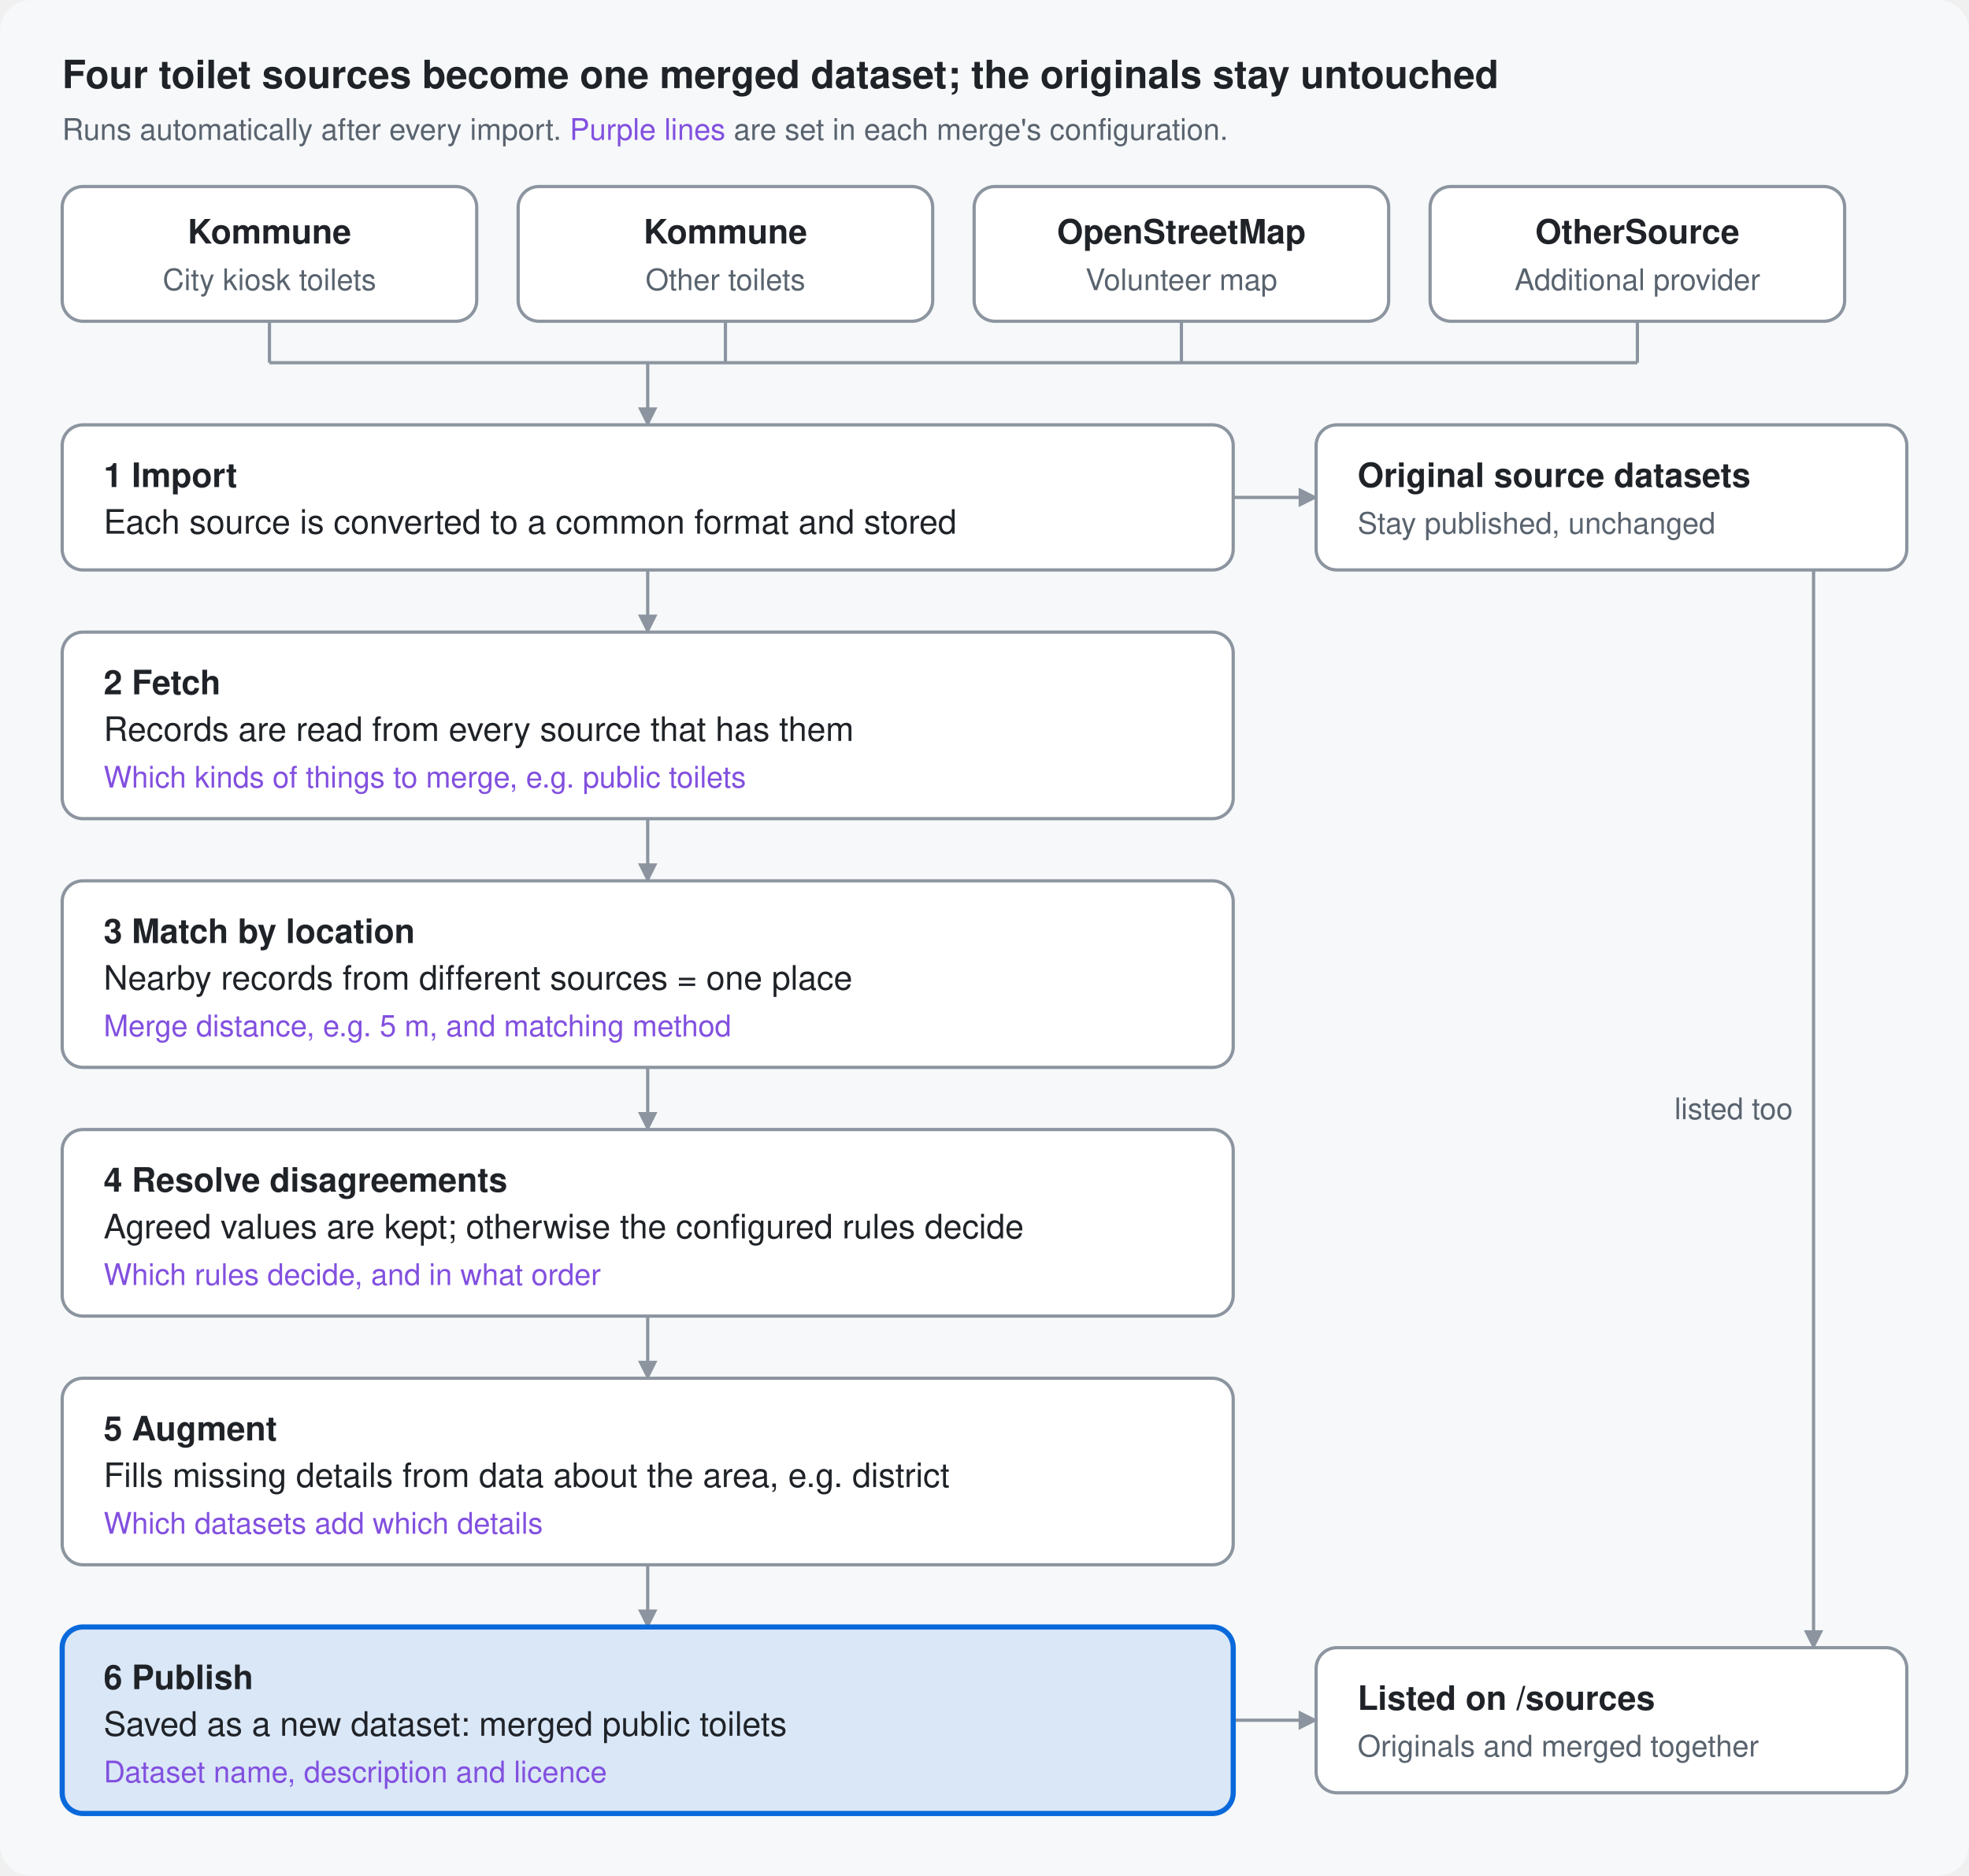
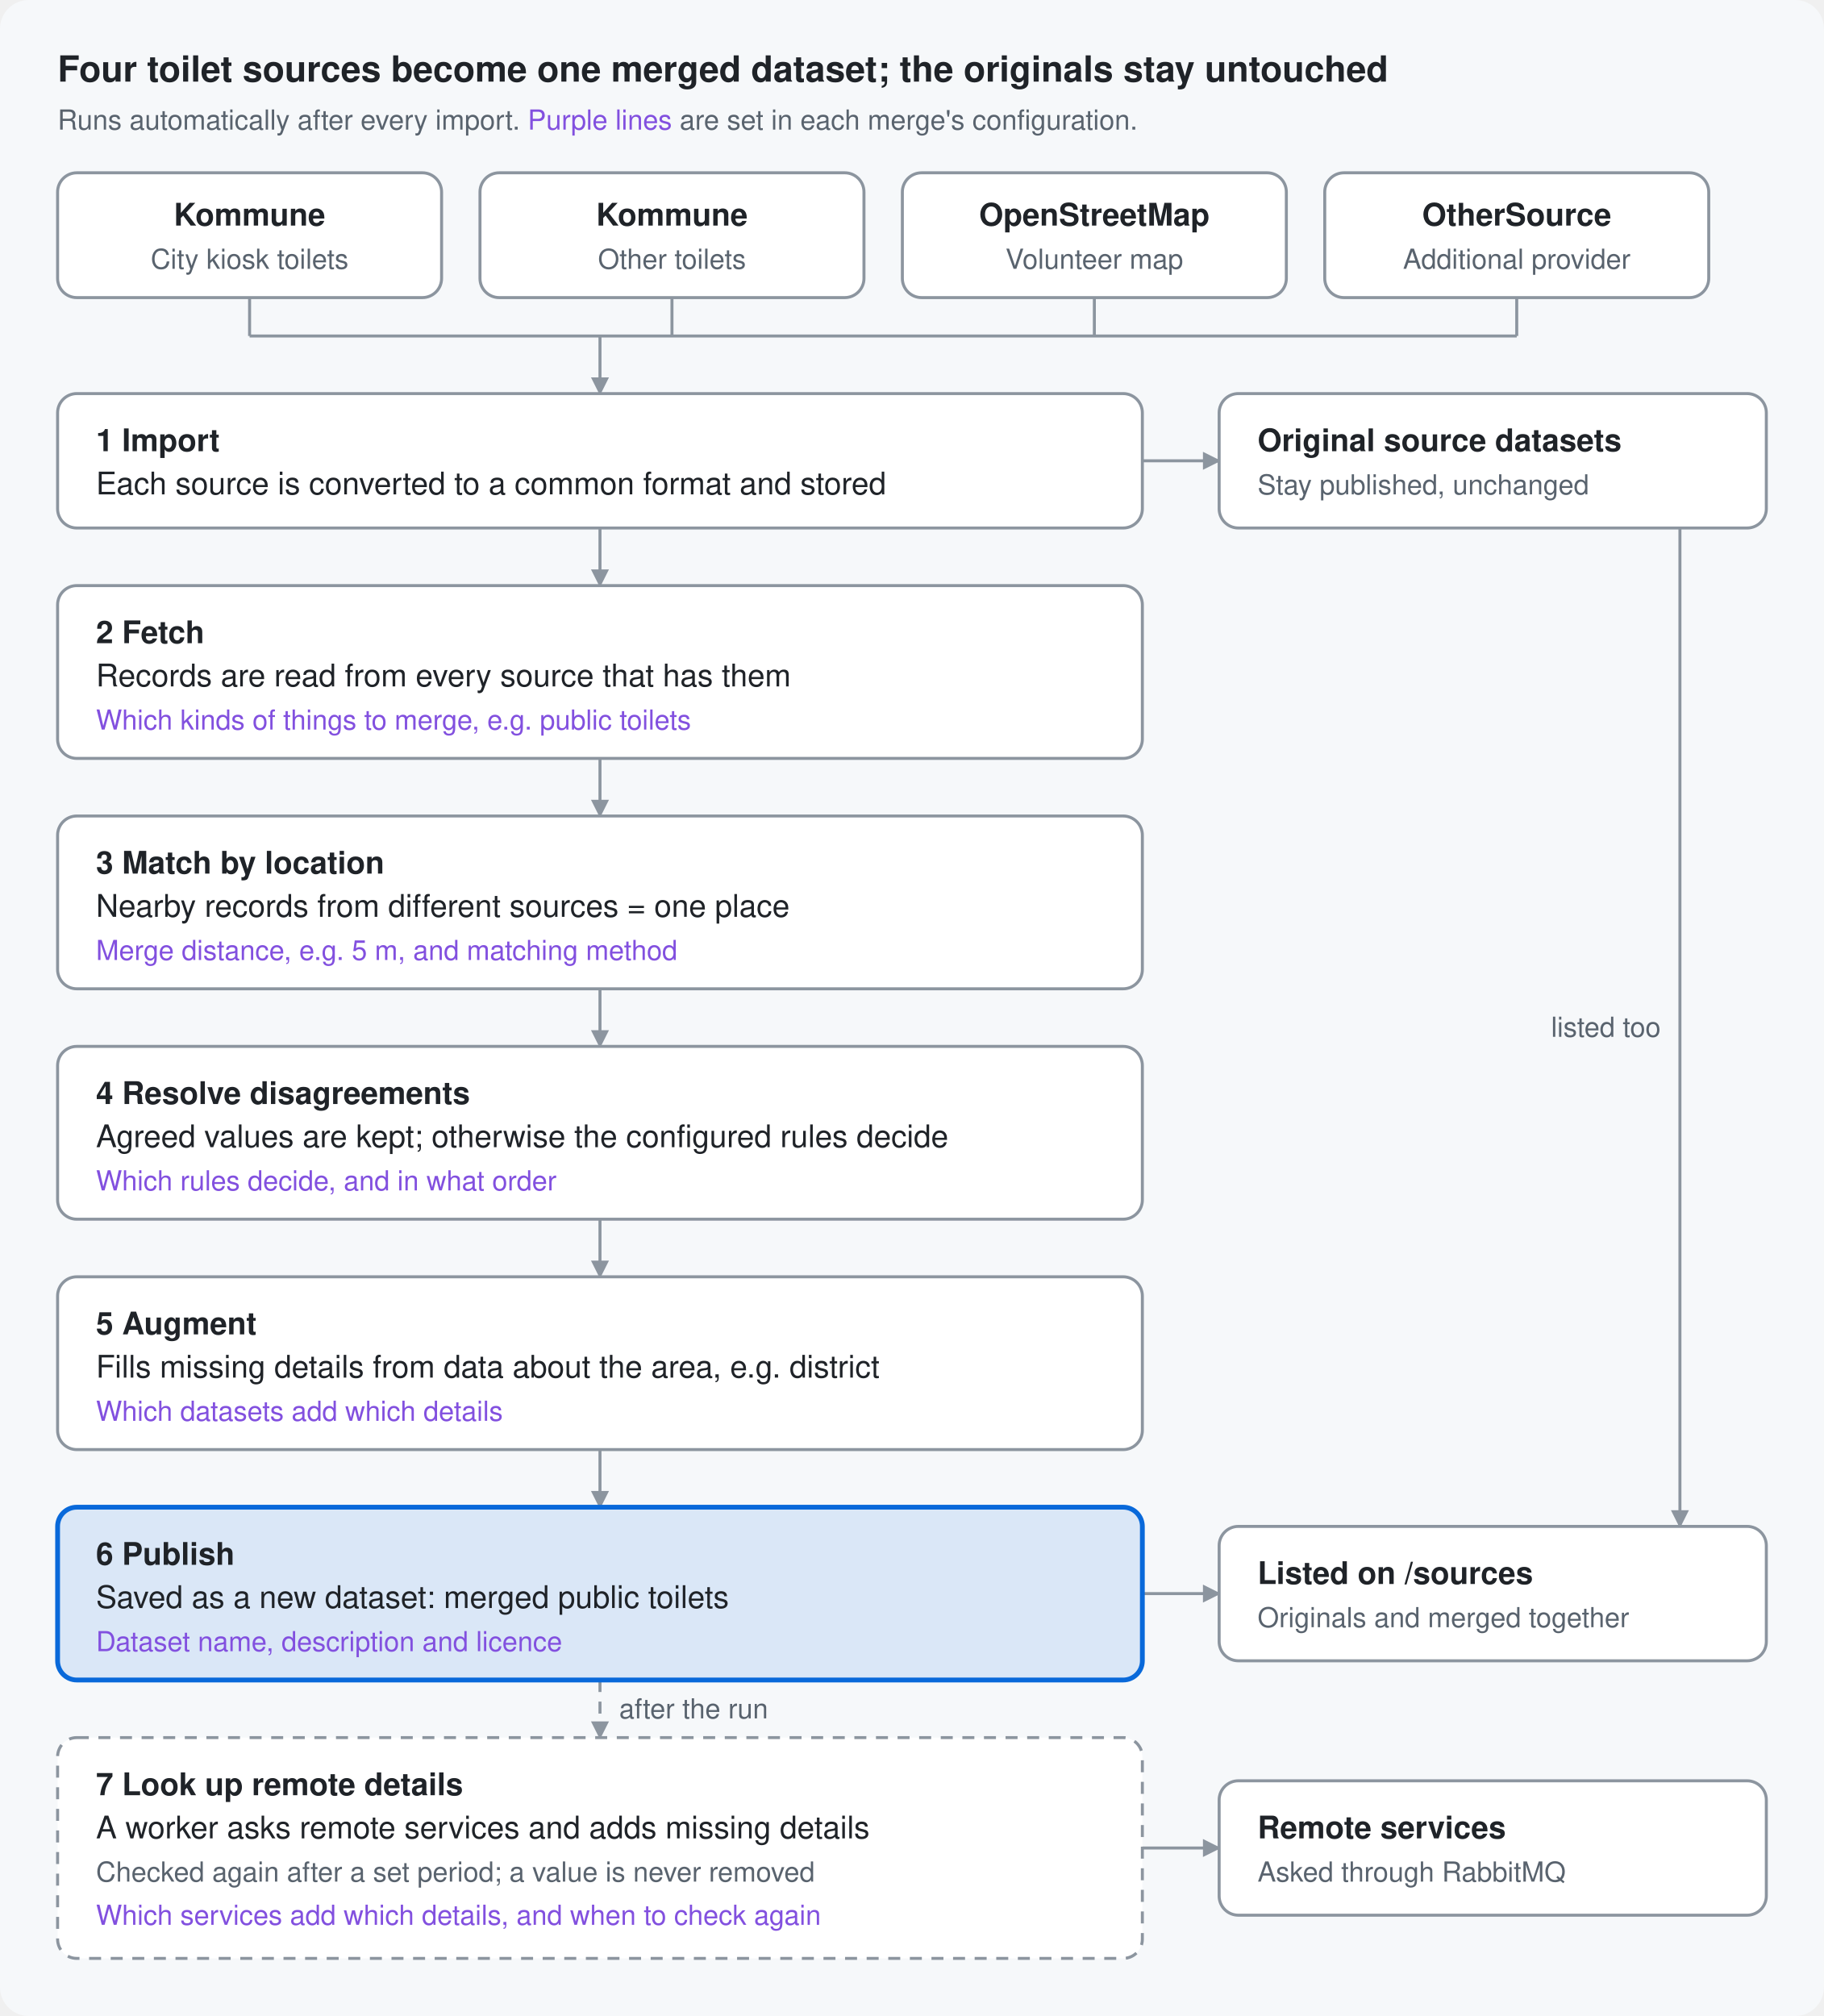
- <svg xmlns="http://www.w3.org/2000/svg" viewBox="0 0 760 724" role="img" aria-label="Four toilet sources become one merged dataset; the originals stay untouched">
+ <svg xmlns="http://www.w3.org/2000/svg" viewBox="0 0 760 840" role="img" aria-label="Four toilet sources become one merged dataset; the originals stay untouched">
  <style>
    svg { font-family: -apple-system, BlinkMacSystemFont, "Segoe UI", Helvetica, Arial, sans-serif; font-size: 13px; }
    text { fill: #1f2328; }
    .title { font-size: 15px; font-weight: 600; }
    .q { font-size: 11.5px; fill: #59636e; }
    .c { font-size: 11.5px; fill: #8250df; }
    .n { font-weight: 600; }
    .m { text-anchor: middle; }
    .box { fill: #ffffff; stroke: #8c959f; stroke-width: 1.25; }
    .main { fill: #0969da; fill-opacity: 0.12; stroke: #0969da; stroke-width: 2; }
    .line { fill: none; stroke: #8c959f; stroke-width: 1.25; }
    .head { fill: #8c959f; }
+     .later { stroke-dasharray: 5 4; }
  </style>
-   <rect x="0" y="0" width="760" height="724" rx="12" fill="#f6f8fa" />
+   <rect x="0" y="0" width="760" height="840" rx="12" fill="#f6f8fa" />
  <defs>
    <marker id="arrow" viewBox="0 0 10 10" refX="9" refY="5" markerWidth="6" markerHeight="6" orient="auto-start-reverse">
      <path class="head" d="M0 0L10 5L0 10z" />
    </marker>
  </defs>
  <text class="title" x="24" y="34">Four toilet sources become one merged dataset; the originals stay untouched</text>
  <text class="q" x="24" y="54">Runs automatically after every import. <tspan class="c">Purple lines</tspan> are set in each merge's configuration.</text>
  <path class="line" d="M104 124V140M280 124V140M456 124V140M632 124V140M104 140H632" />
  <path class="line" d="M250 140V164" marker-end="url(#arrow)" />
  <path class="line" d="M250 220V244" marker-end="url(#arrow)" />
  <path class="line" d="M250 316V340" marker-end="url(#arrow)" />
  <path class="line" d="M250 412V436" marker-end="url(#arrow)" />
  <path class="line" d="M250 508V532" marker-end="url(#arrow)" />
  <path class="line" d="M250 604V628" marker-end="url(#arrow)" />
  <path class="line" d="M476 192H508" marker-end="url(#arrow)" />
  <path class="line" d="M476 664H508" marker-end="url(#arrow)" />
+   <path class="line later" d="M250 700V724" marker-end="url(#arrow)" />
+   <path class="line" d="M476 770H508" marker-end="url(#arrow)" />
+   <text class="q" x="258" y="716">after the run</text>
  <path class="line" d="M700 220V636" marker-end="url(#arrow)" />
  <text class="q" x="692" y="432" text-anchor="end">listed too</text>
  <rect class="box" x="24" y="72" width="160" height="52" rx="8" />
  <text class="n m" x="104" y="94">Kommune</text>
  <text class="q m" x="104" y="112">City kiosk toilets</text>
  <rect class="box" x="200" y="72" width="160" height="52" rx="8" />
  <text class="n m" x="280" y="94">Kommune</text>
  <text class="q m" x="280" y="112">Other toilets</text>
  <rect class="box" x="376" y="72" width="160" height="52" rx="8" />
  <text class="n m" x="456" y="94">OpenStreetMap</text>
  <text class="q m" x="456" y="112">Volunteer map</text>
  <rect class="box" x="552" y="72" width="160" height="52" rx="8" />
  <text class="n m" x="632" y="94">OtherSource</text>
  <text class="q m" x="632" y="112">Additional provider</text>
  <rect class="box" x="24" y="164" width="452" height="56" rx="8" />
  <text class="n" x="40" y="188">1  Import</text>
  <text x="40" y="206">Each source is converted to a common format and stored</text>
  <rect class="box" x="24" y="244" width="452" height="72" rx="8" />
  <text class="n" x="40" y="268">2  Fetch</text>
  <text x="40" y="286">Records are read from every source that has them</text>
  <text class="c" x="40" y="304">Which kinds of things to merge, e.g. public toilets</text>
  <rect class="box" x="24" y="340" width="452" height="72" rx="8" />
  <text class="n" x="40" y="364">3  Match by location</text>
  <text x="40" y="382">Nearby records from different sources = one place</text>
  <text class="c" x="40" y="400">Merge distance, e.g. 5 m, and matching method</text>
  <rect class="box" x="24" y="436" width="452" height="72" rx="8" />
  <text class="n" x="40" y="460">4  Resolve disagreements</text>
  <text x="40" y="478">Agreed values are kept; otherwise the configured rules decide</text>
  <text class="c" x="40" y="496">Which rules decide, and in what order</text>
  <rect class="box" x="24" y="532" width="452" height="72" rx="8" />
  <text class="n" x="40" y="556">5  Augment</text>
  <text x="40" y="574">Fills missing details from data about the area, e.g. district</text>
  <text class="c" x="40" y="592">Which datasets add which details</text>
  <rect class="main" x="24" y="628" width="452" height="72" rx="8" />
  <text class="n" x="40" y="652">6  Publish</text>
  <text x="40" y="670">Saved as a new dataset: merged public toilets</text>
  <text class="c" x="40" y="688">Dataset name, description and licence</text>
+   <rect class="box later" x="24" y="724" width="452" height="92" rx="8" />
+   <text class="n" x="40" y="748">7  Look up remote details</text>
+   <text x="40" y="766">A worker asks remote services and adds missing details</text>
+   <text class="q" x="40" y="784">Checked again after a set period; a value is never removed</text>
+   <text class="c" x="40" y="802">Which services add which details, and when to check again</text>
  <rect class="box" x="508" y="164" width="228" height="56" rx="8" />
  <text class="n" x="524" y="188">Original source datasets</text>
  <text class="q" x="524" y="206">Stay published, unchanged</text>
  <rect class="box" x="508" y="636" width="228" height="56" rx="8" />
  <text class="n" x="524" y="660">Listed on /sources</text>
  <text class="q" x="524" y="678">Originals and merged together</text>
+   <rect class="box" x="508" y="742" width="228" height="56" rx="8" />
+   <text class="n" x="524" y="766">Remote services</text>
+   <text class="q" x="524" y="784">Asked through RabbitMQ</text>
</svg>
